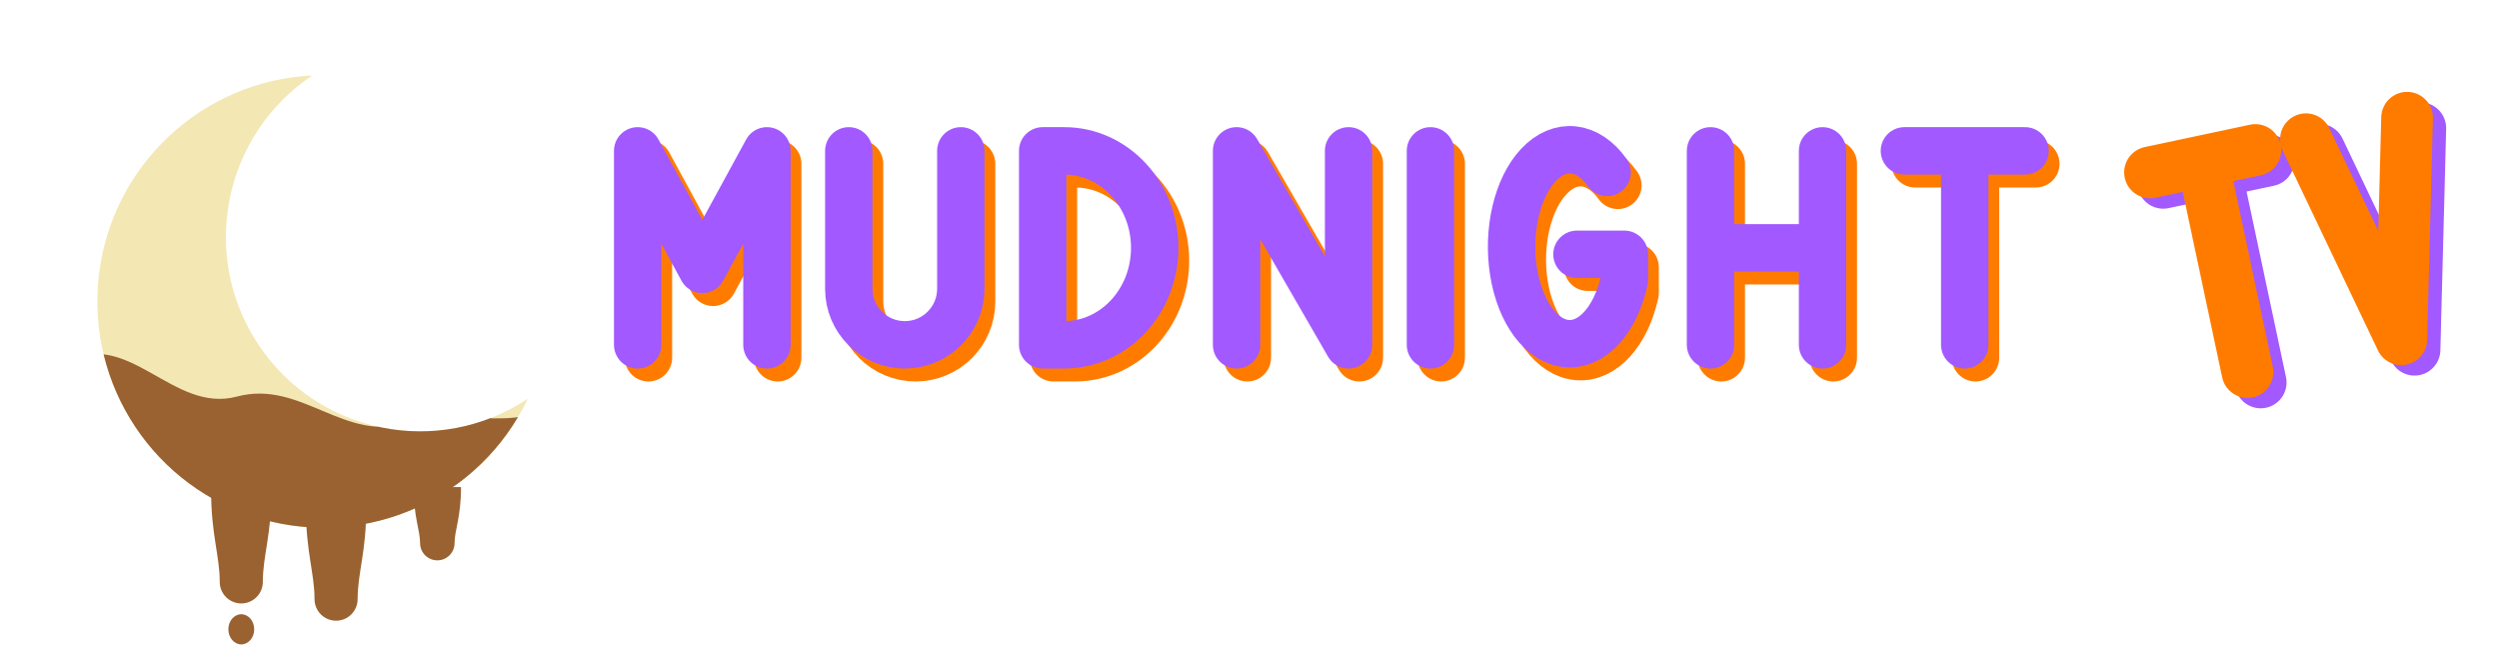
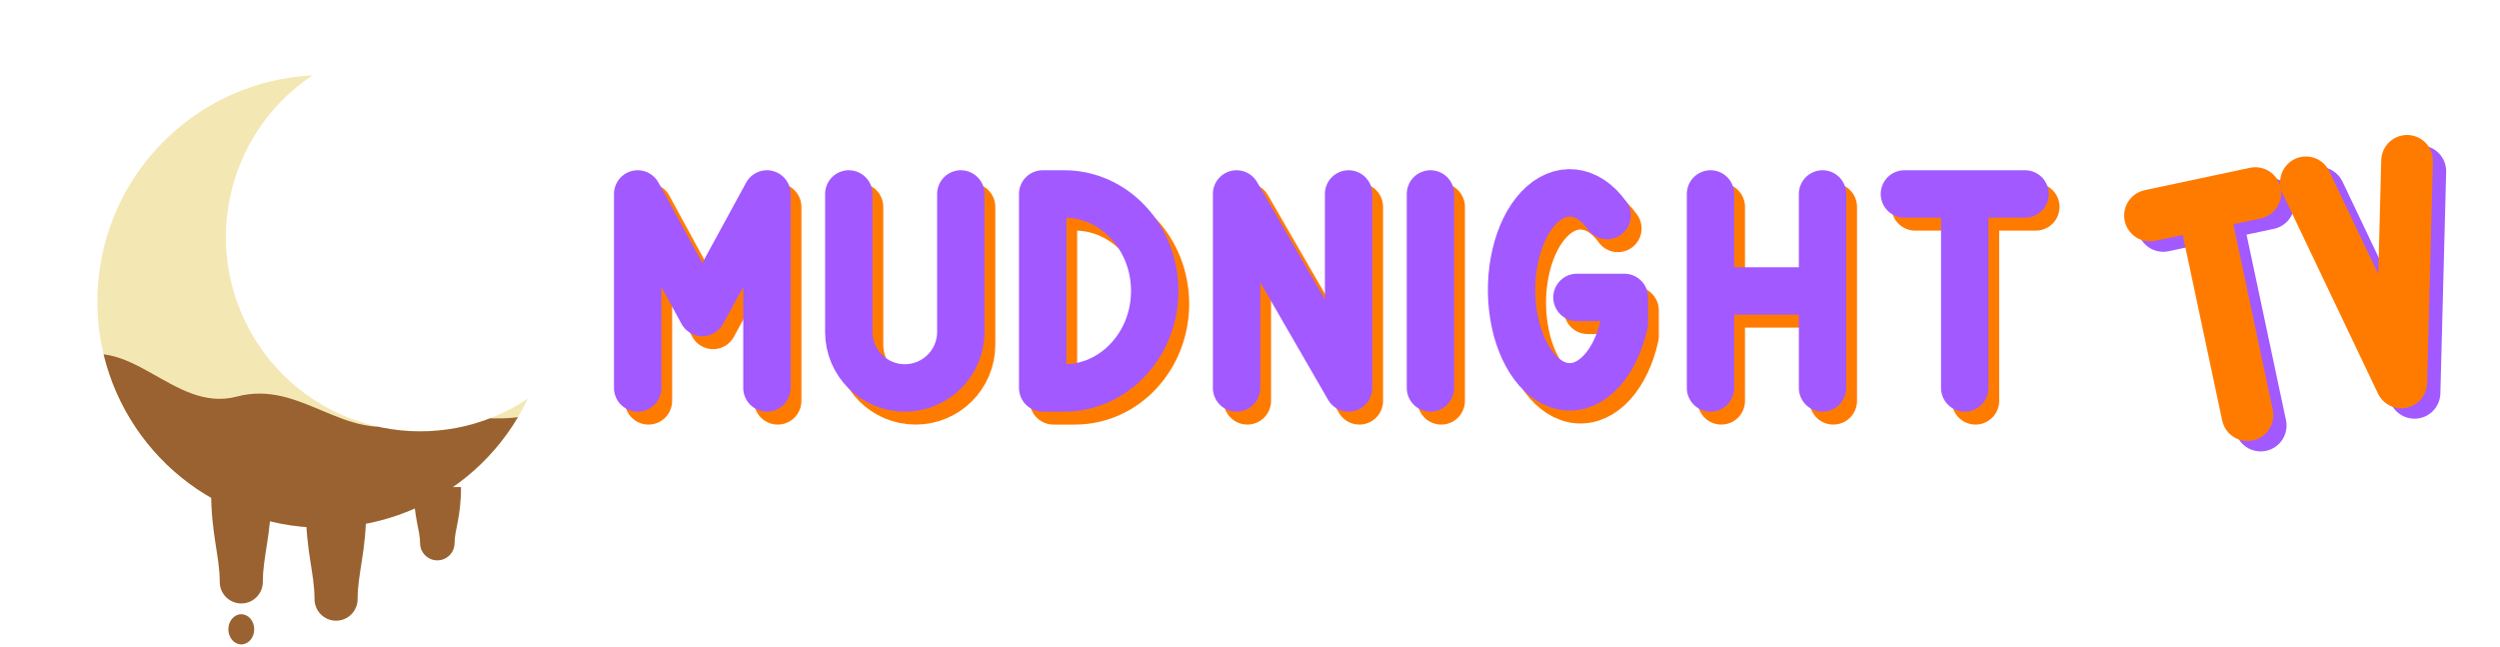
<svg xmlns="http://www.w3.org/2000/svg" viewBox="0 0 1160 300">
  <defs>
    <path id="crescent" d="M 145 35 A 105 105 0 1 0 245 185 A 90 90 0 0 1 145 35 Z" />
    <clipPath id="moon-clip">
      <use href="#crescent" />
    </clipPath>
    <g id="word">
      <path d="M 296 160 V 70 L 326 125 L 356 70 V 160" />
      <path d="M 394 70 V 134 A 26 26 0 0 0 446 134 V 70" />
      <path d="M 484 70 V 160 H 494 A 42 45 0 0 0 494 70 Z" />
      <path d="M 574 160 V 70 L 626 160 V 70" />
      <path d="M 664 70 V 160" />
      <path d="M 746 80 A 27 45 0 1 0 754 130 V 118 H 732" />
      <path d="M 794 70 V 160 M 846 70 V 160 M 794 115 H 846" />
      <path d="M 884 70 H 940 M 912 70 V 160" />
    </g>
  </defs>
  <use href="#crescent" fill="#f3e7b3" />
  <g fill="#9a6230">
    <path clip-path="url(#moon-clip)" d="M 30 168 C 60 152, 80 192, 110 184 C 140 176, 160 206, 190 196              C 215 188, 235 202, 262 186 L 262 270 L 30 270 Z" />
    <path d="M 98 228 C 98 248, 102 258, 102 270 A 10 10 0 0 0 122 270 C 122 258, 126 248, 126 228 Z" />
    <path d="M 142 236 C 142 256, 146 266, 146 278 A 10 10 0 0 0 166 278 C 166 266, 170 256, 170 236 Z" />
    <path d="M 192 226 C 192 240, 195 246, 195 252 A 8 8 0 0 0 211 252 C 211 246, 214 240, 214 226 Z" />
    <ellipse cx="112" cy="292" rx="6" ry="7" />
  </g>
  <g fill="none" stroke-linecap="round" stroke-linejoin="round">
-     <use href="#word" stroke="#ff7b00" stroke-width="22" transform="translate(5,6)" />
-     <use href="#word" stroke="#a259ff" stroke-width="22" />
-     <g transform="translate(998,80) rotate(-12)">
+     <use href="#word" stroke="#ff7b00" stroke-width="22" transform="translate(5,26)" />
+     <use href="#word" stroke="#a259ff" stroke-width="22" transform="translate(0,20)" />
+     <g transform="translate(998,100) rotate(-12)">
      <path d="M 0 0 H 50 M 25 0 V 100 M 74 0 L 98 100 L 122 0" stroke="#a259ff" stroke-width="24" transform="translate(5,6)" />
      <path d="M 0 0 H 50 M 25 0 V 100 M 74 0 L 98 100 L 122 0" stroke="#ff7b00" stroke-width="24" />
    </g>
  </g>
</svg>
